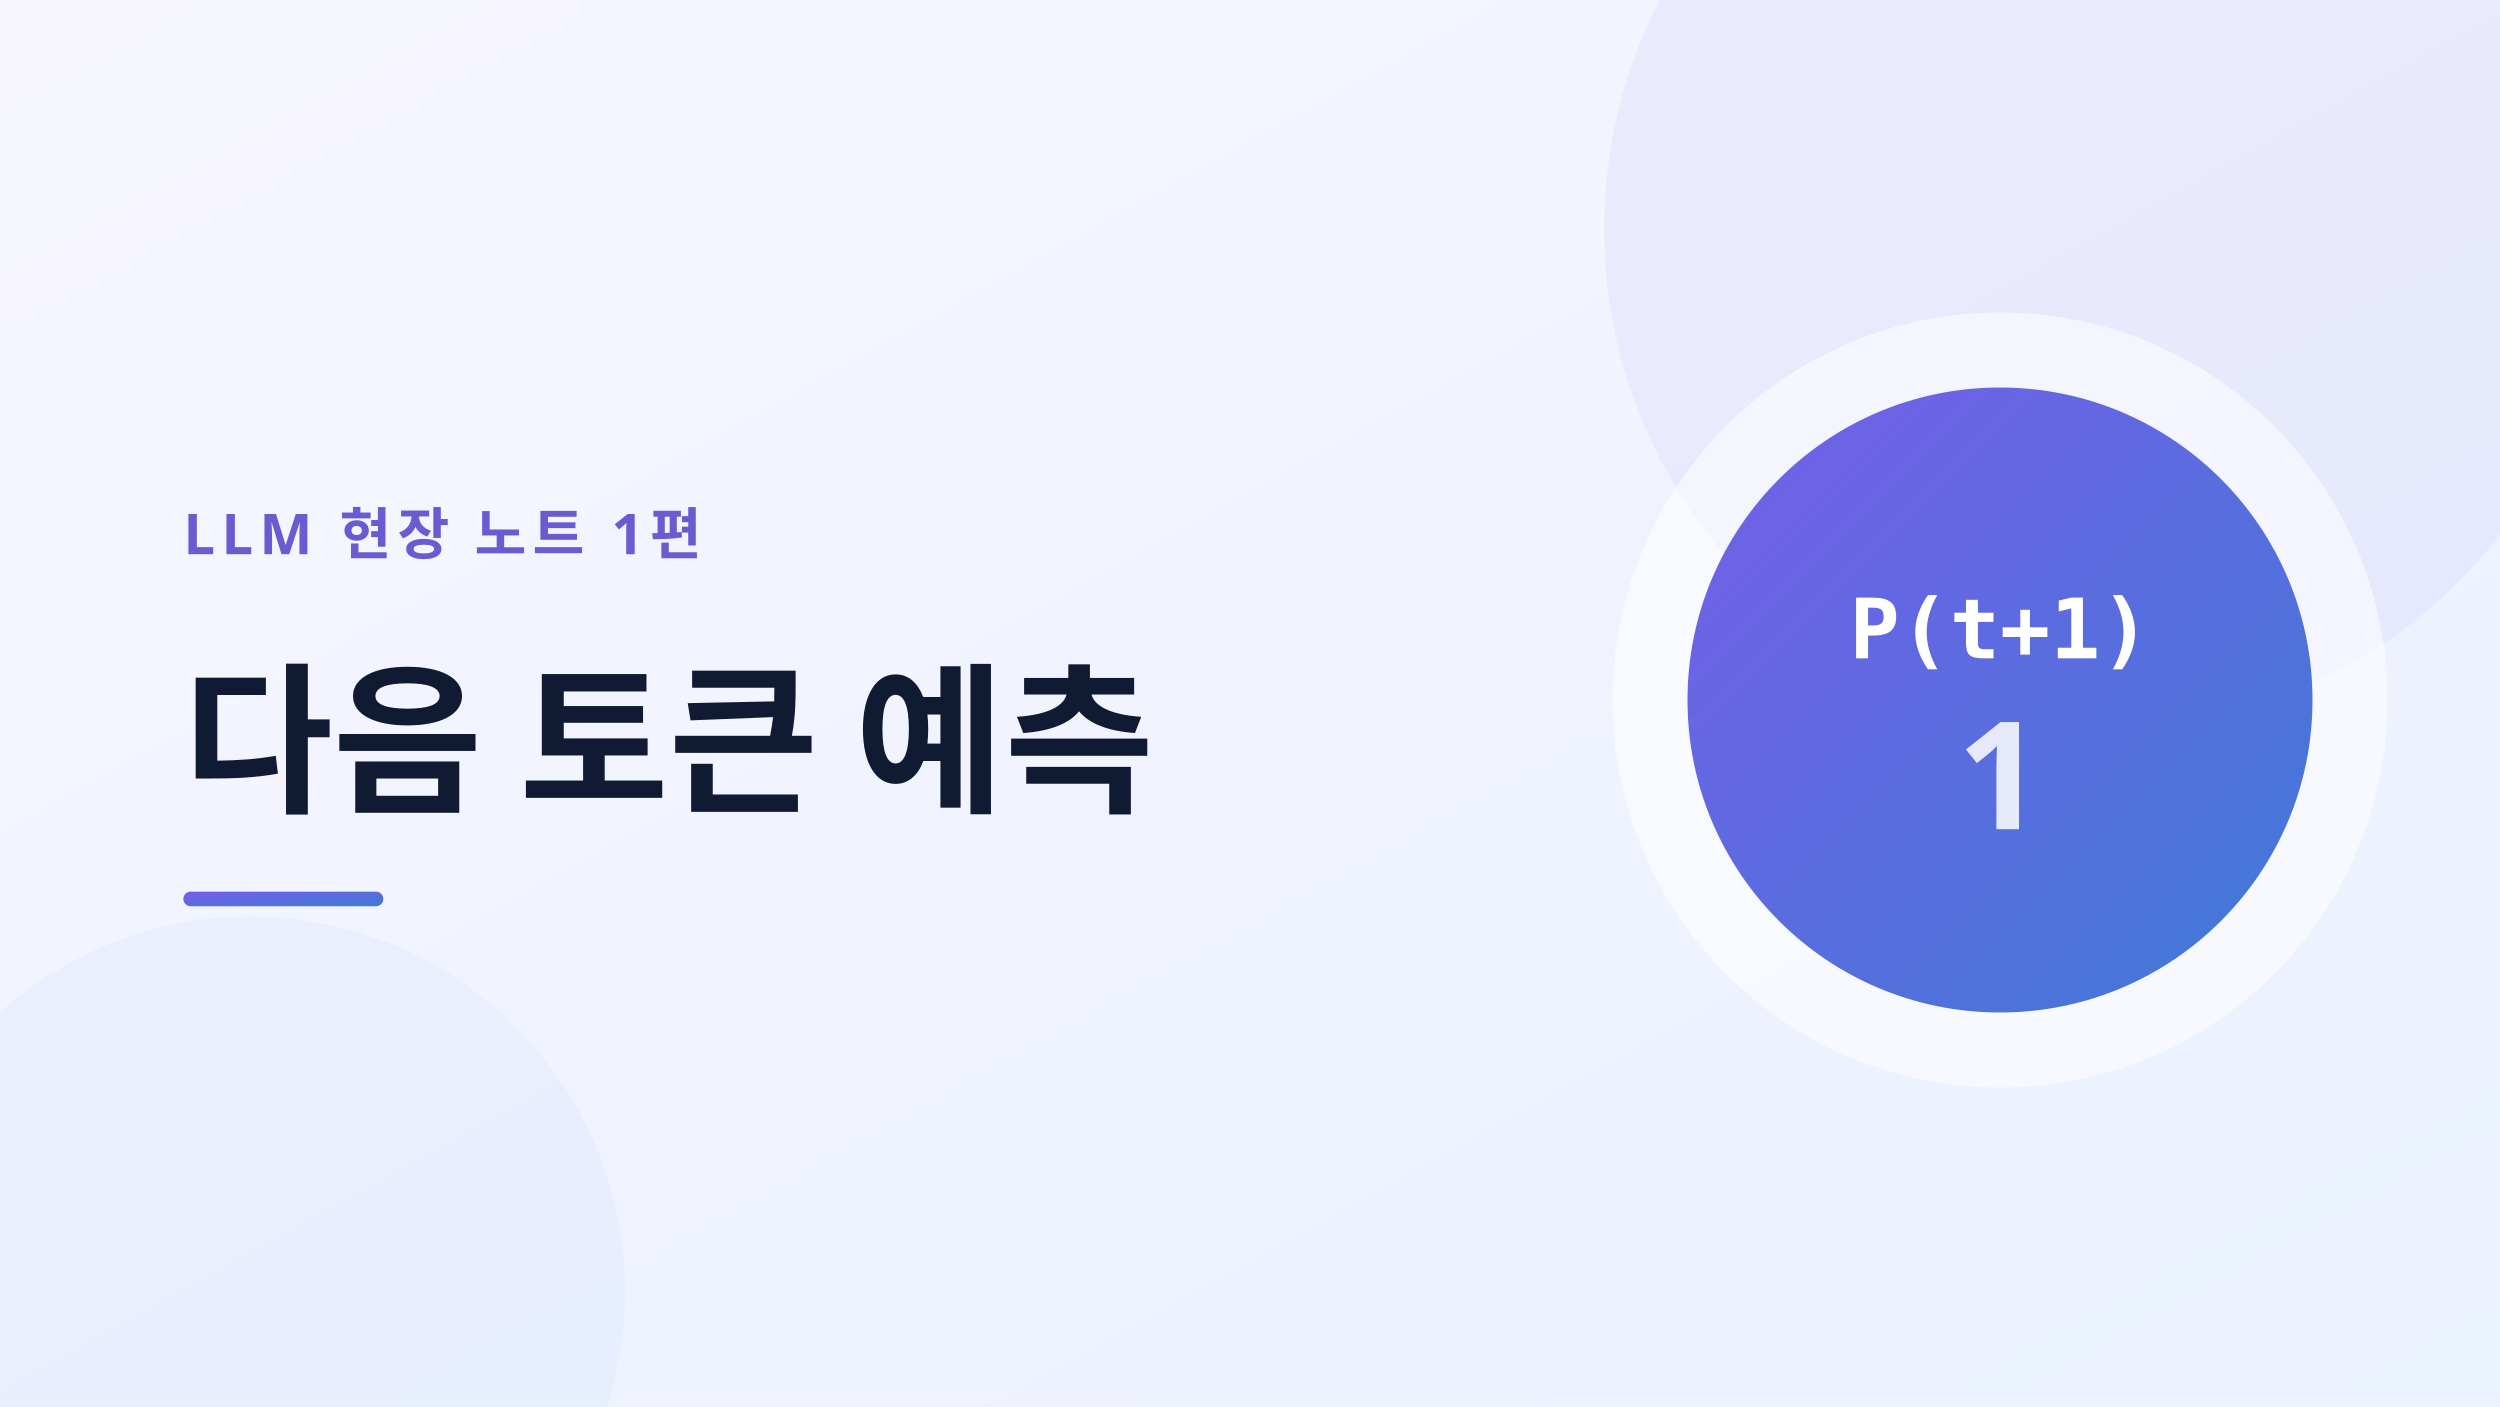
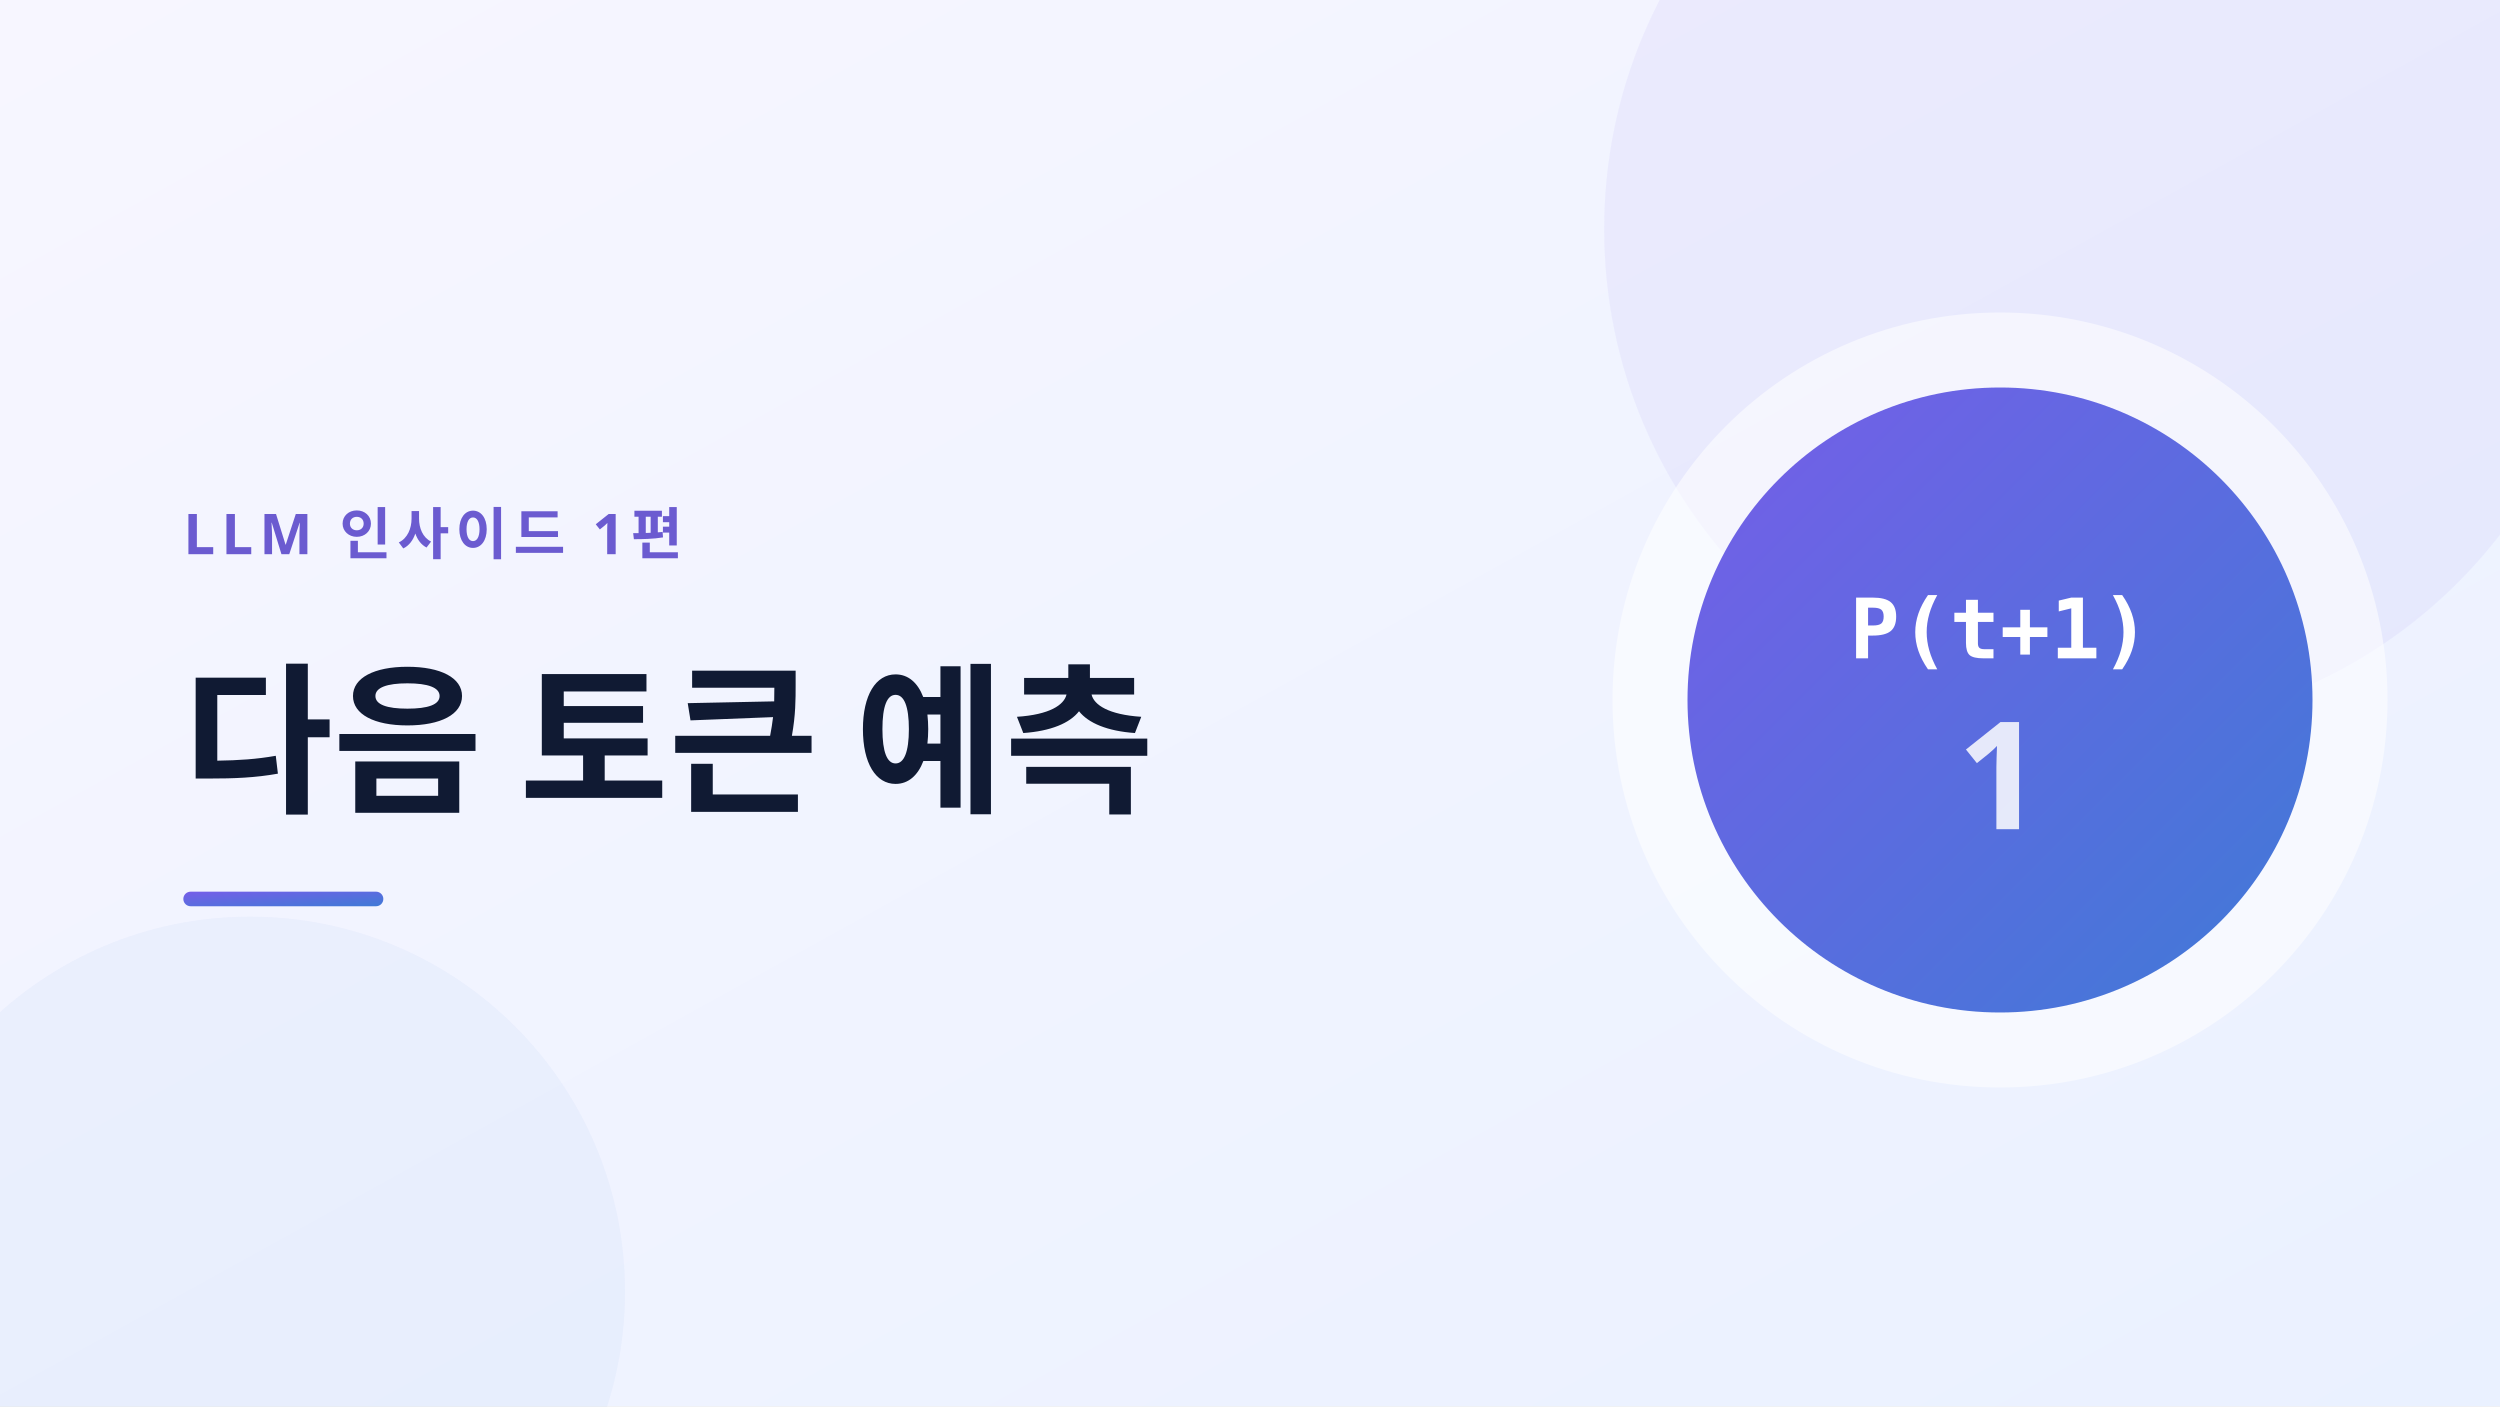
- <svg xmlns="http://www.w3.org/2000/svg" viewBox="0 0 1200 675" role="img" aria-label="TECH NOTE · LLM 현장 노트 1편 — 다음 토큰 예측">
+ <svg xmlns="http://www.w3.org/2000/svg" viewBox="0 0 1200 675" role="img" aria-label="TECH NOTE · LLM 인사이드 1편 — 다음 토큰 예측">
  <defs>
    <linearGradient id="bg" x1="0" y1="0" x2="1" y2="1">
      <stop offset="0" stop-color="#f7f6ff" />
      <stop offset="1" stop-color="#eaf1ff" />
    </linearGradient>
    <linearGradient id="badge" x1="0" y1="0" x2="1" y2="1">
      <stop offset="0" stop-color="#765ee8" />
      <stop offset="1" stop-color="#3f7ad6" />
    </linearGradient>
  </defs>
  <rect width="1200" height="675" fill="url(#bg)" />
  <circle cx="1010" cy="110" r="240" fill="#765ee8" opacity="0.07" />
  <circle cx="120" cy="620" r="180" fill="#3f7ad6" opacity="0.05" />
-   <text x="88" y="266" font-family="Pretendard,'Pretendard Variable','Malgun Gothic','Apple SD Gothic Neo','Noto Sans KR',sans-serif" font-size="27" font-weight="800" letter-spacing="3" fill="#6b5bd0">LLM 현장 노트 1편</text>
+   <text x="88" y="266" font-family="Pretendard,'Pretendard Variable','Malgun Gothic','Apple SD Gothic Neo','Noto Sans KR',sans-serif" font-size="27" font-weight="800" letter-spacing="3" fill="#6b5bd0">LLM 인사이드 1편</text>
  <text x="88" y="384" font-family="Pretendard,'Pretendard Variable','Malgun Gothic','Apple SD Gothic Neo','Noto Sans KR',sans-serif" font-size="78" font-weight="800" fill="#101a33">다음 토큰 예측</text>
  <rect x="88" y="428" width="96" height="7" rx="3.5" fill="url(#badge)" />
  <circle cx="960" cy="336" r="186" fill="#ffffff" opacity="0.55" />
  <circle cx="960" cy="336" r="150" fill="url(#badge)" />
  <text x="960" y="316" text-anchor="middle" font-family="ui-monospace,SFMono-Regular,Menlo,monospace" font-size="40" font-weight="800" fill="#ffffff">P(t+1)</text>
  <text x="960" y="398" text-anchor="middle" font-family="Pretendard,'Pretendard Variable','Malgun Gothic','Apple SD Gothic Neo','Noto Sans KR',sans-serif" font-size="72" font-weight="800" fill="#ffffff" opacity="0.85">1</text>
</svg>
